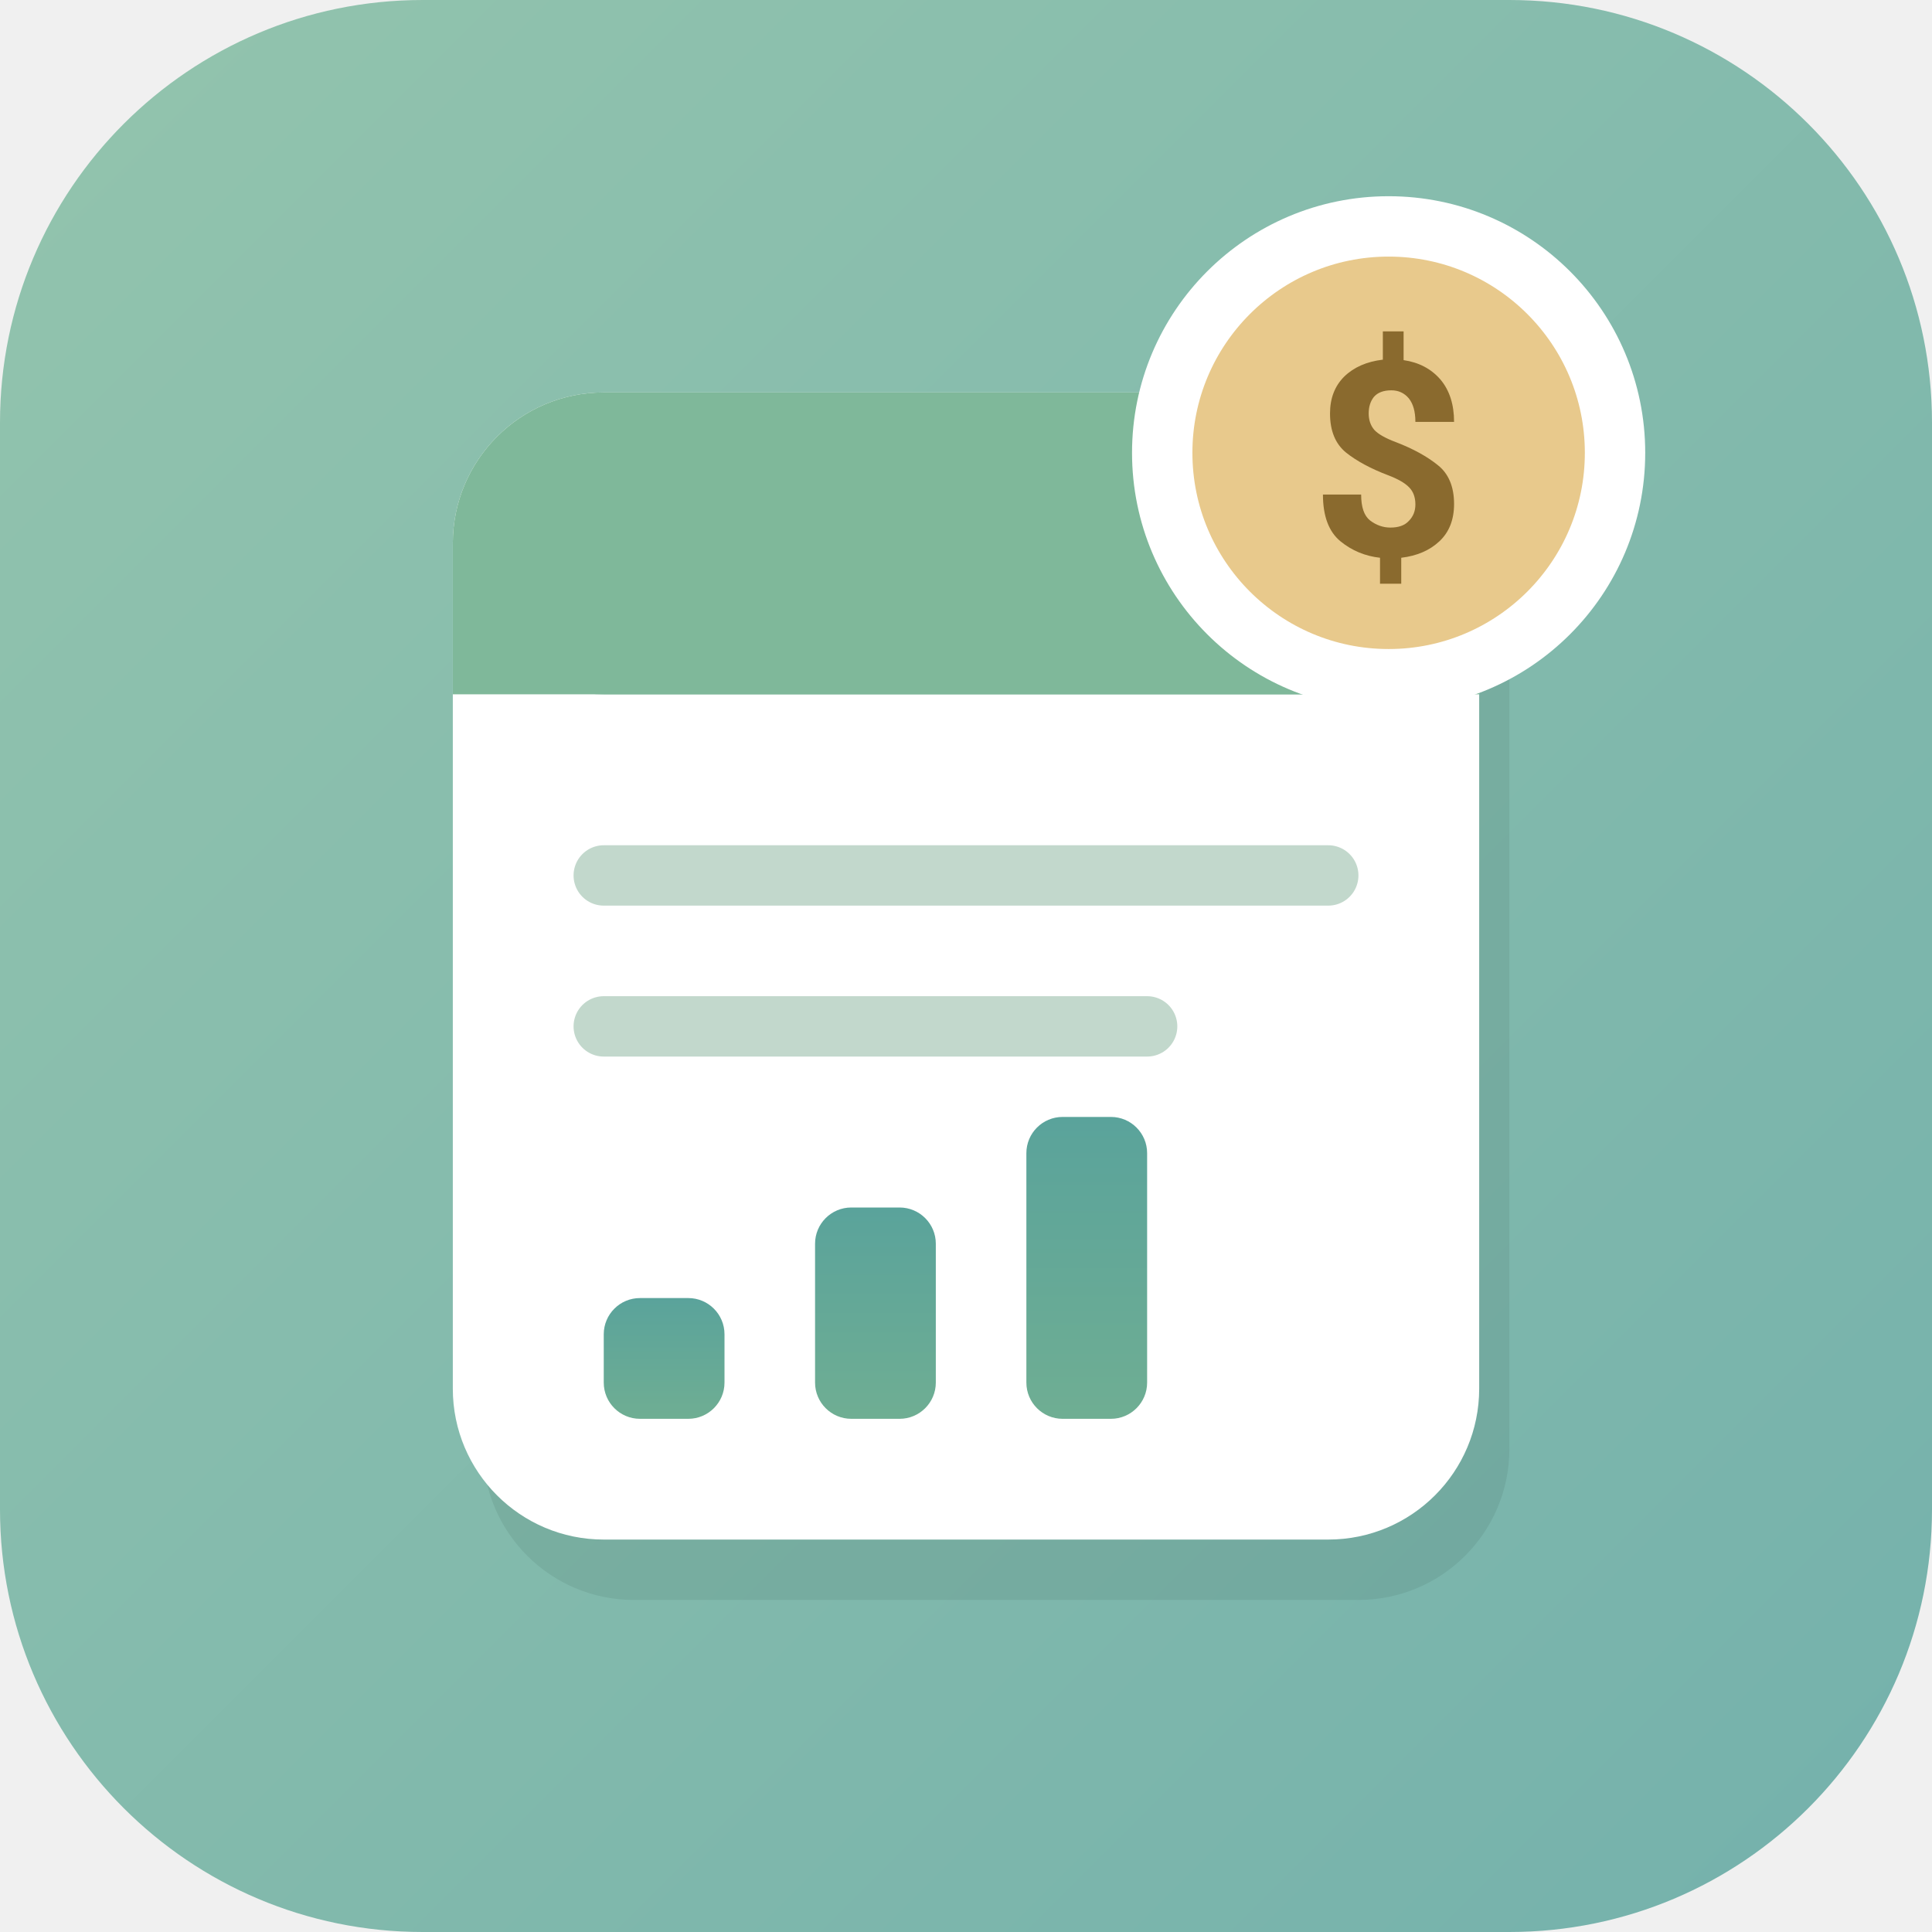
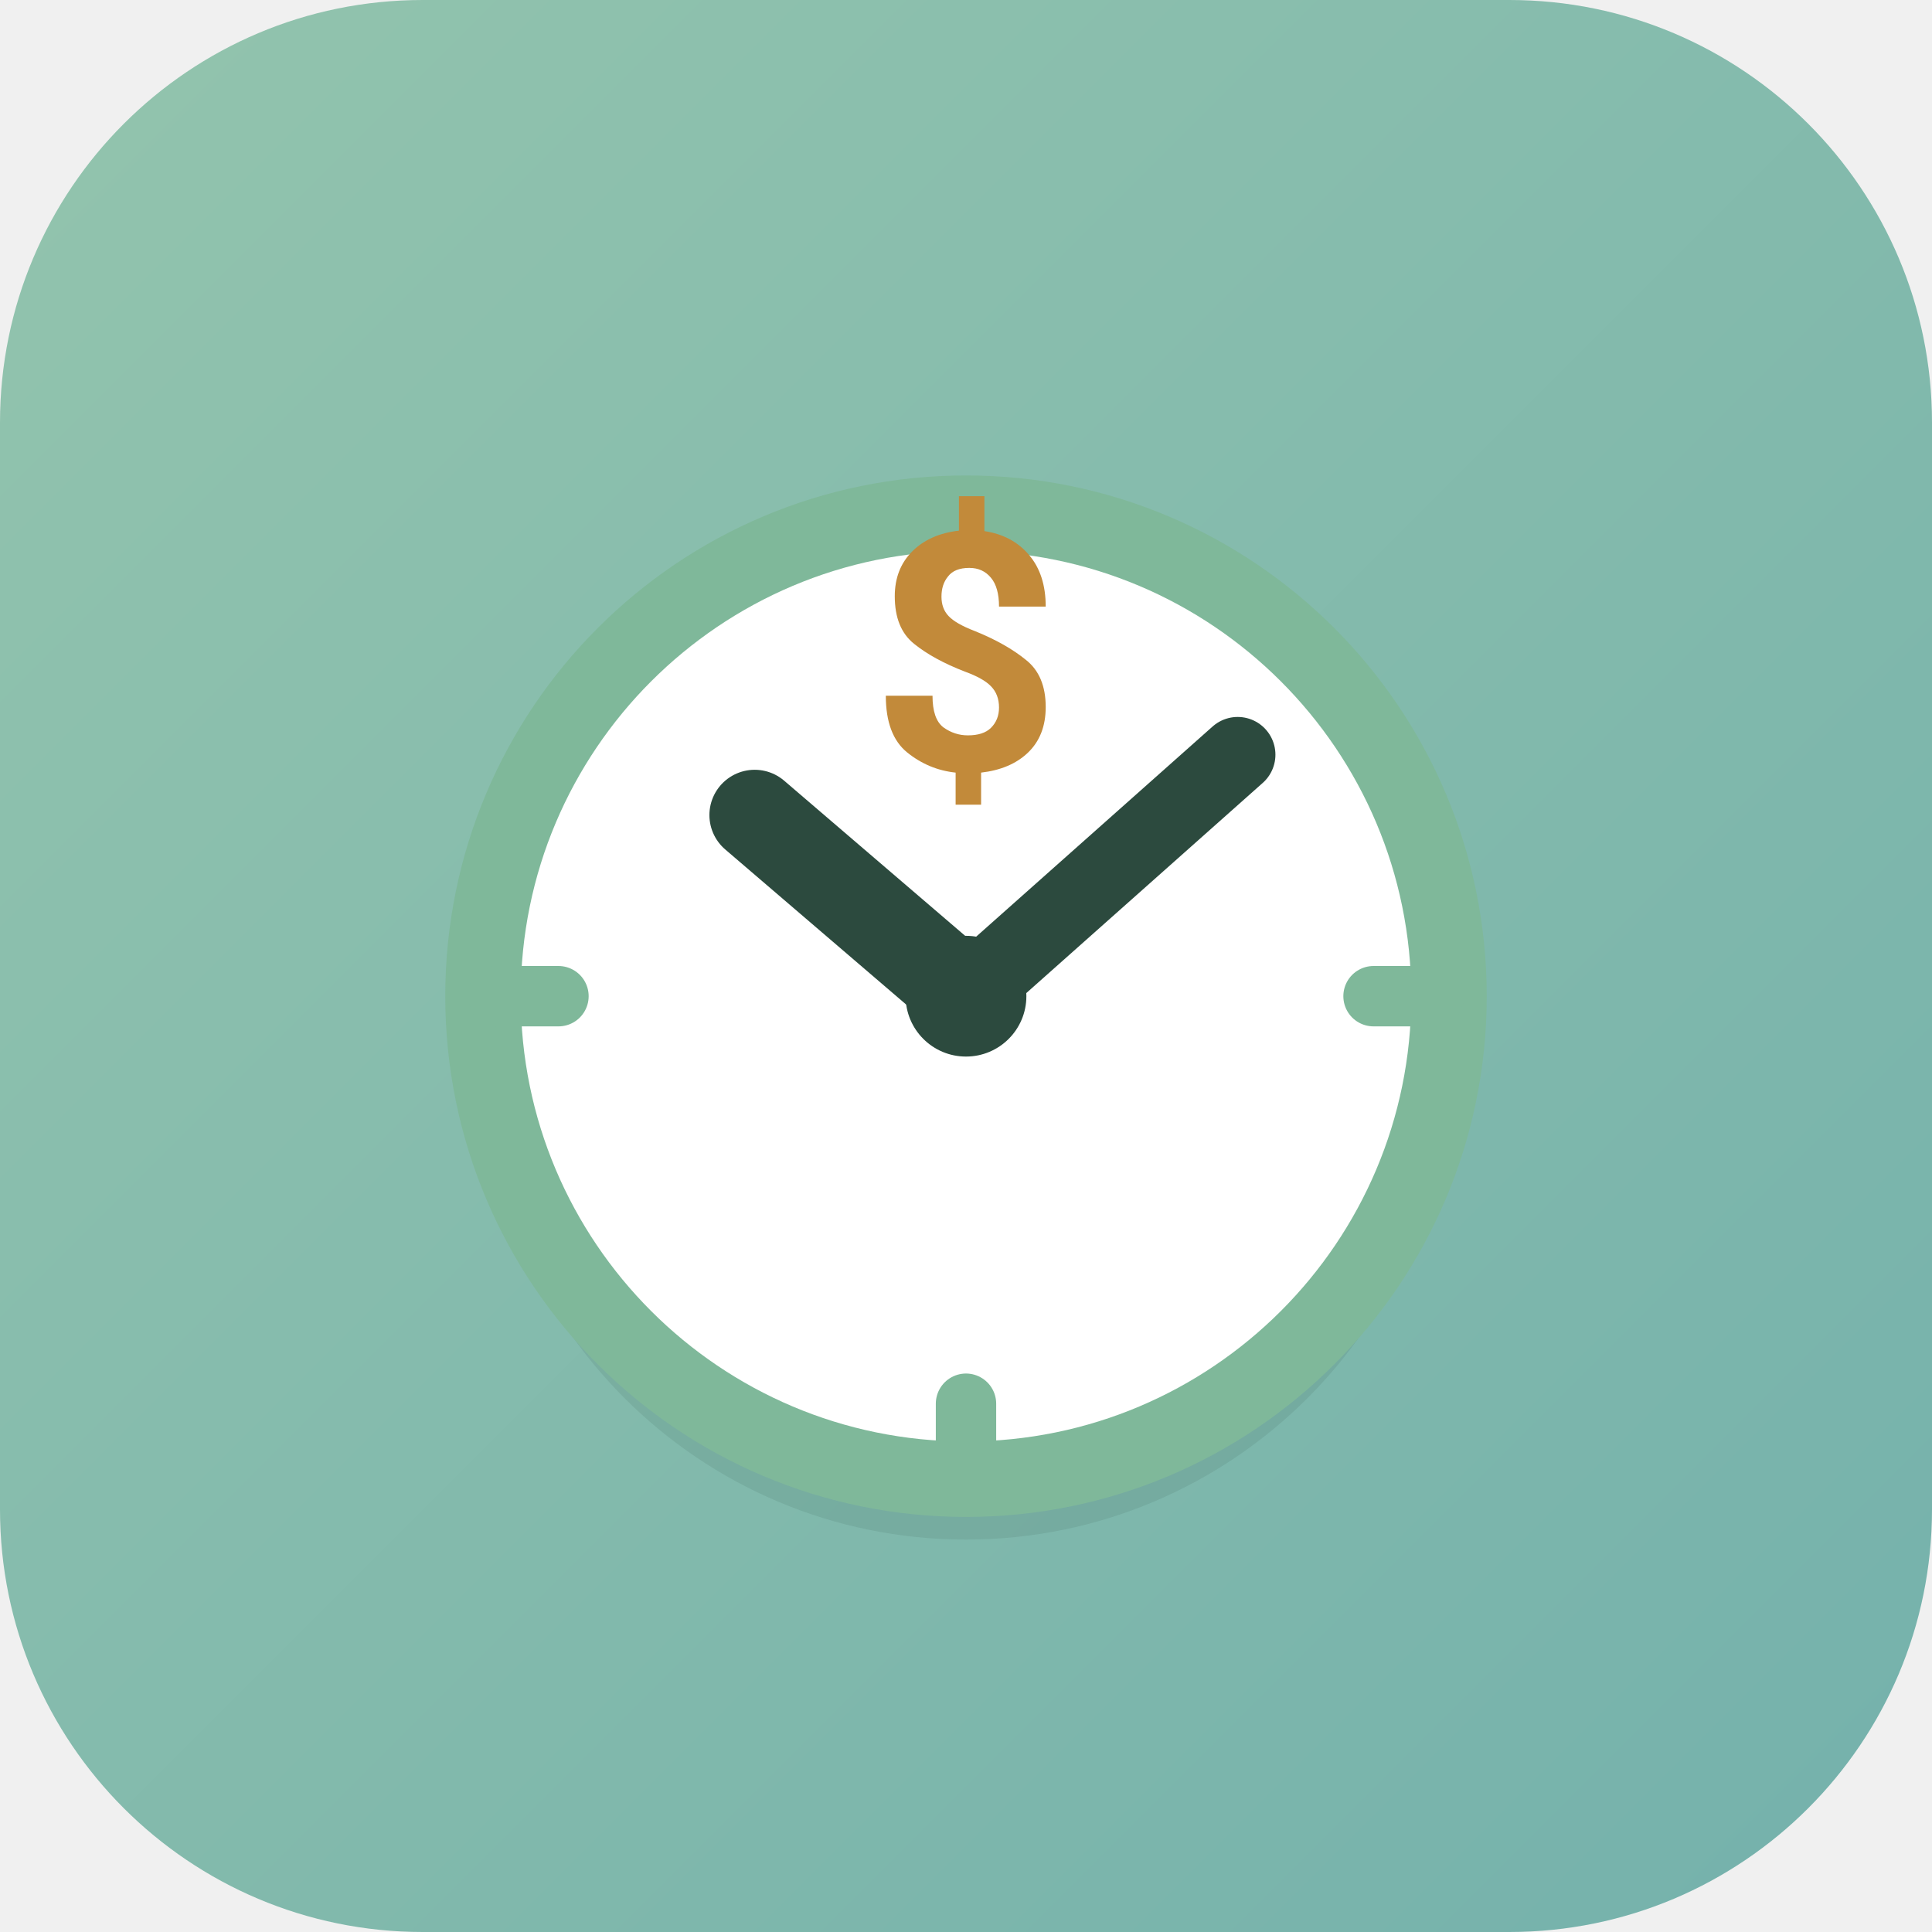
<svg xmlns="http://www.w3.org/2000/svg" width="256" height="256" viewBox="0 0 64 64">
  <defs>
    <linearGradient id="ic-bg" x1="0%" y1="0%" x2="100%" y2="100%">
      <stop offset="0%" stop-color="#93c4ad" />
      <stop offset="100%" stop-color="#74b1ac" />
    </linearGradient>
-     <linearGradient id="ic-bar" x1="0%" y1="100%" x2="0%" y2="0%">
-       <stop offset="0%" stop-color="#6fae93" />
-       <stop offset="100%" stop-color="#5aa39b" />
-     </linearGradient>
  </defs>
  <rect width="64" height="64" rx="14" fill="url(#ic-bg)" />
-   <rect x="16" y="15" width="34" height="38" rx="5" fill="#1d3a30" opacity="0.10" />
-   <rect x="15" y="13" width="34" height="38" rx="5" fill="#ffffff" />
-   <rect x="15" y="13" width="34" height="10" rx="5" fill="#7fb89a" />
-   <rect x="15" y="18" width="34" height="5" fill="#7fb89a" />
-   <g stroke="#c2d8cc" stroke-width="2" stroke-linecap="round">
-     <line x1="20" y1="29" x2="44" y2="29" />
-     <line x1="20" y1="34" x2="38" y2="34" />
+   <circle cx="32" cy="35" r="16" fill="#1d3a30" opacity="0.10" />
+   <circle cx="32" cy="33" r="16" fill="#ffffff" stroke="#7fb89a" stroke-width="2.5" />
+   <g stroke="#7fb89a" stroke-width="2" stroke-linecap="round">
+     <line x1="45.5" y1="33" x2="47.5" y2="33" />
+     <line x1="32" y1="46.5" x2="32" y2="48.5" />
+     <line x1="16.5" y1="33" x2="18.5" y2="33" />
  </g>
-   <g fill="url(#ic-bar)">
-     <rect x="20" y="43" width="4" height="4" rx="1.2" />
-     <rect x="27" y="40" width="4" height="7" rx="1.2" />
-     <rect x="34" y="37" width="4" height="10" rx="1.2" />
+   <text x="32" y="25.5" text-anchor="middle" font-family="system-ui, -apple-system, 'Segoe UI', Roboto, Arial, sans-serif" font-size="11" font-weight="700" fill="#c28a3a">$</text>
+   <g stroke="#2c4a3e" stroke-linecap="round" fill="none">
+     <line x1="32" y1="33" x2="41" y2="25" stroke-width="2.5" />
+     <line x1="32" y1="33" x2="25" y2="27" stroke-width="3" />
  </g>
-   <circle cx="46" cy="15" r="7.5" fill="#e8c98c" stroke="#ffffff" stroke-width="2" />
-   <text x="46" y="18.4" text-anchor="middle" font-family="system-ui, -apple-system, 'Segoe UI', Roboto, Arial, sans-serif" font-size="9" font-weight="700" fill="#8a6a2e">$</text>
+   <circle cx="32" cy="33" r="2" fill="#2c4a3e" />
</svg>
